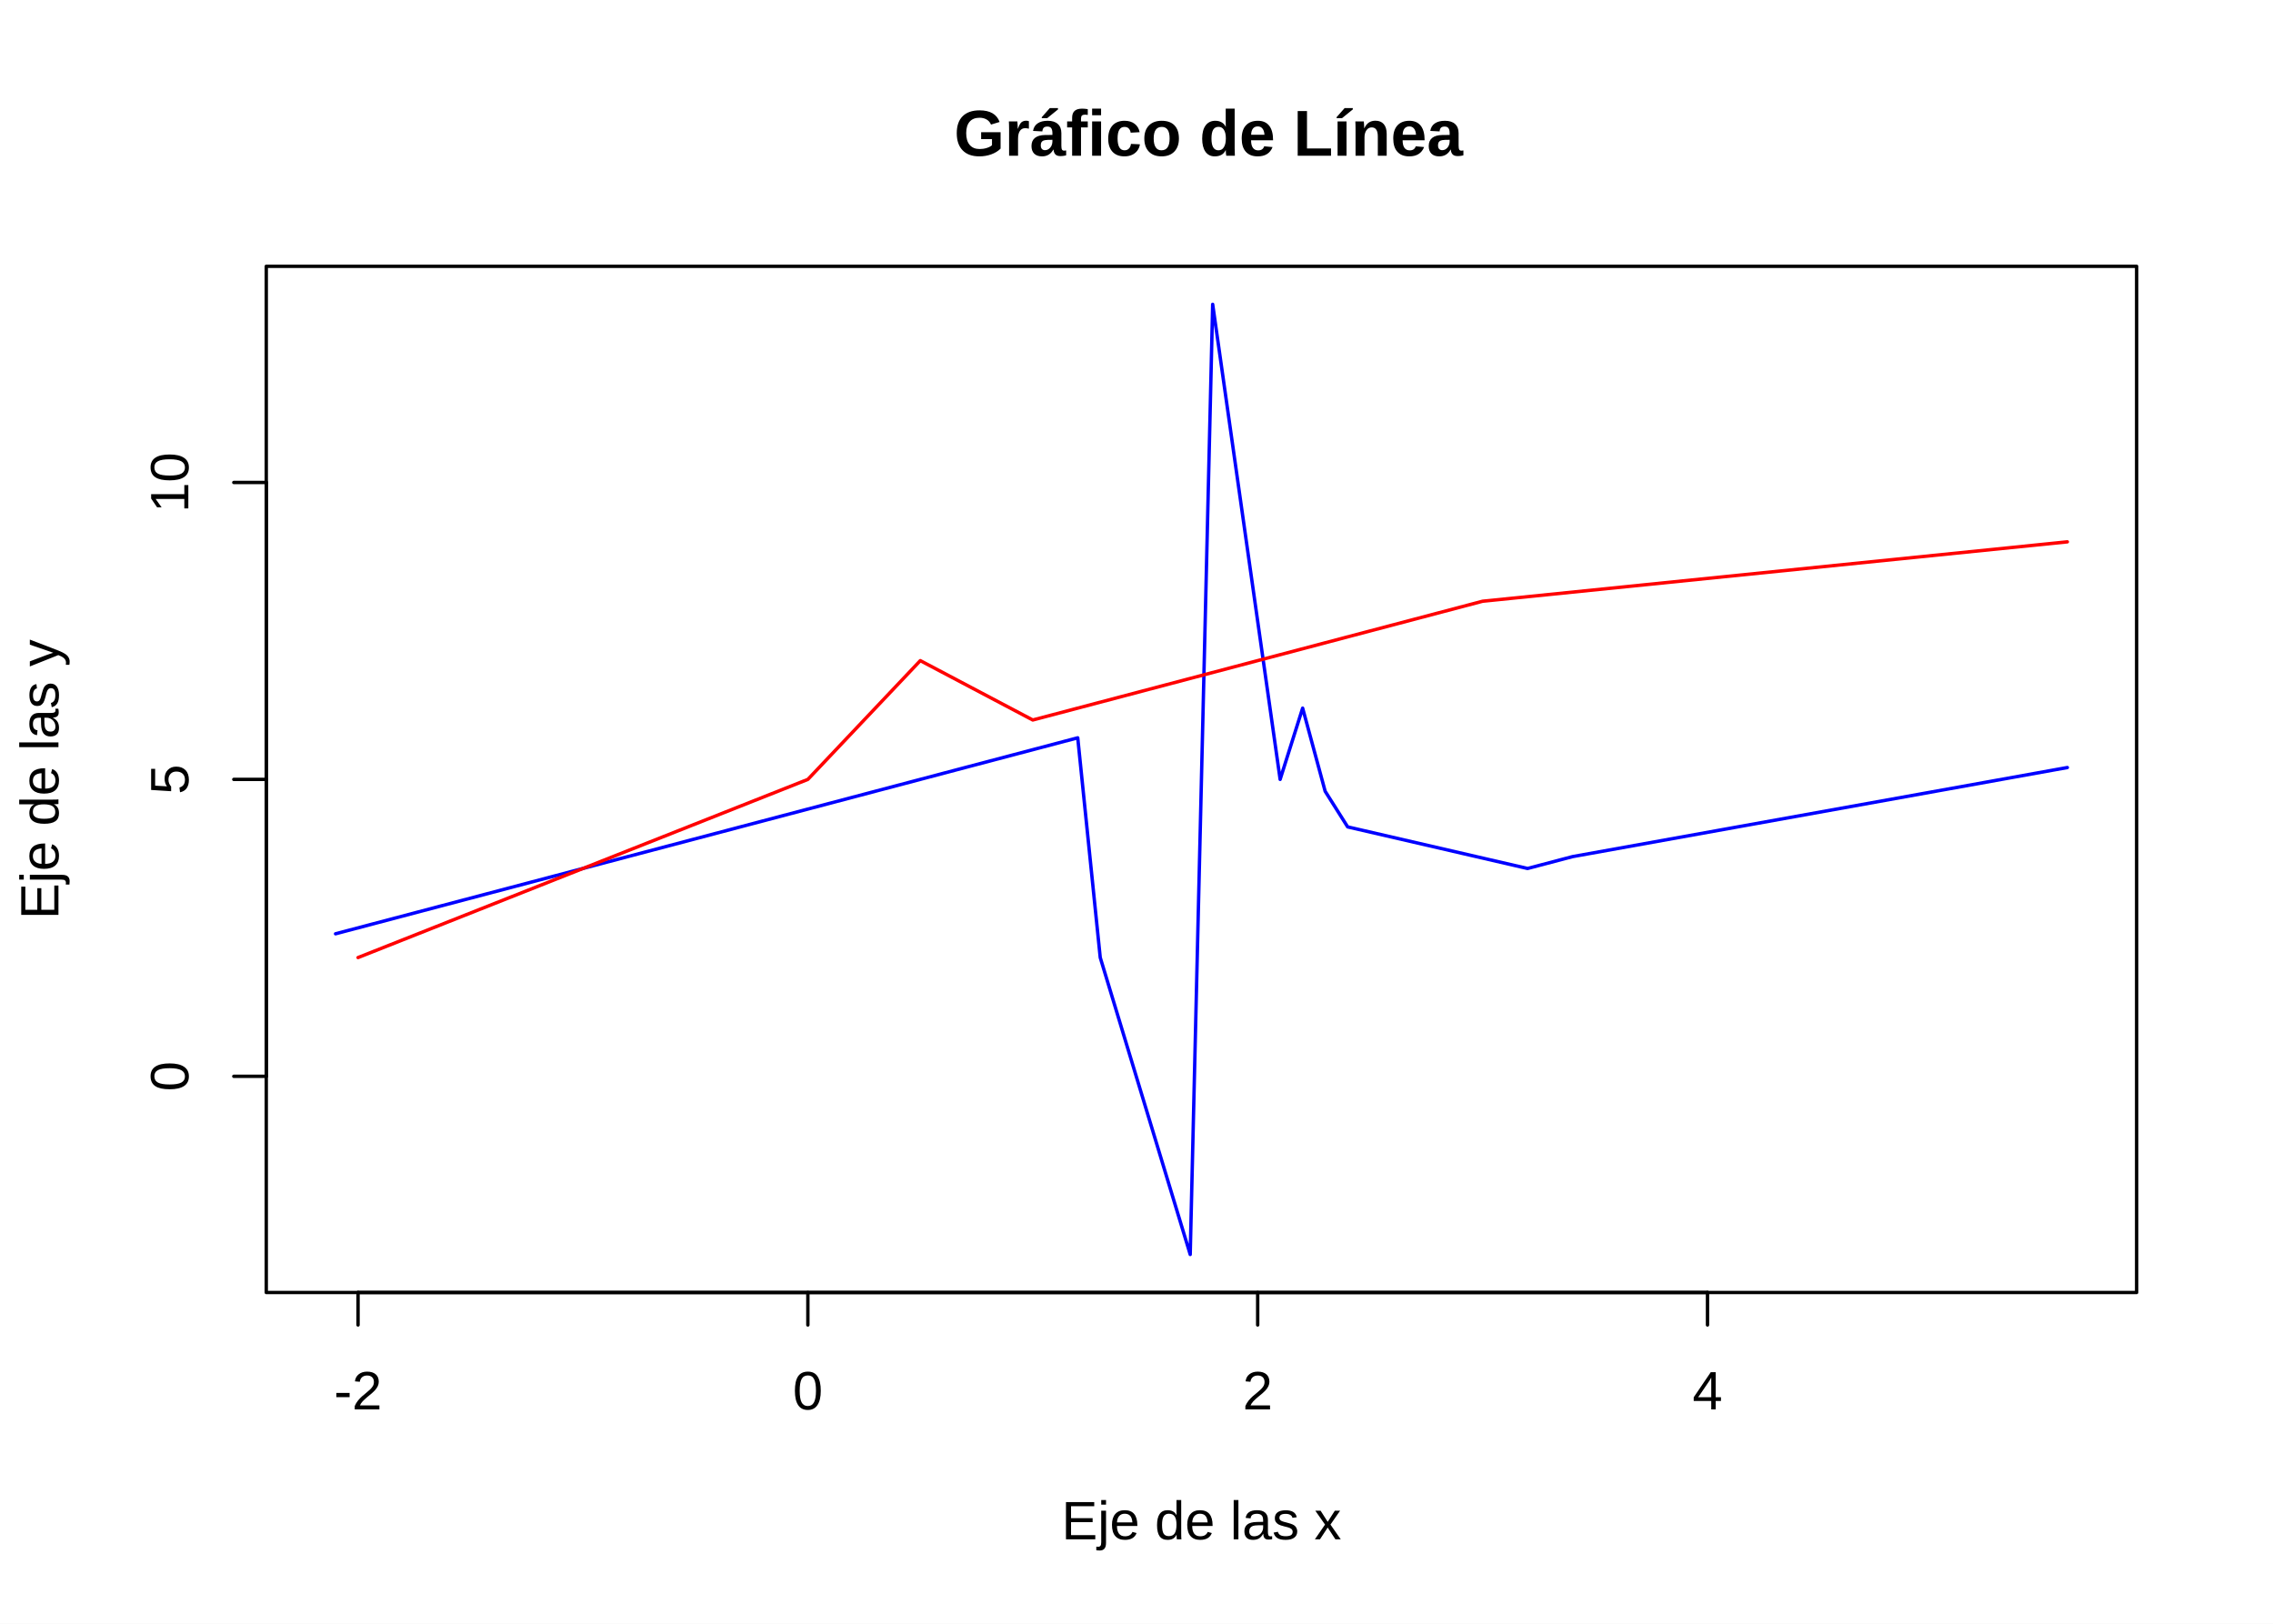
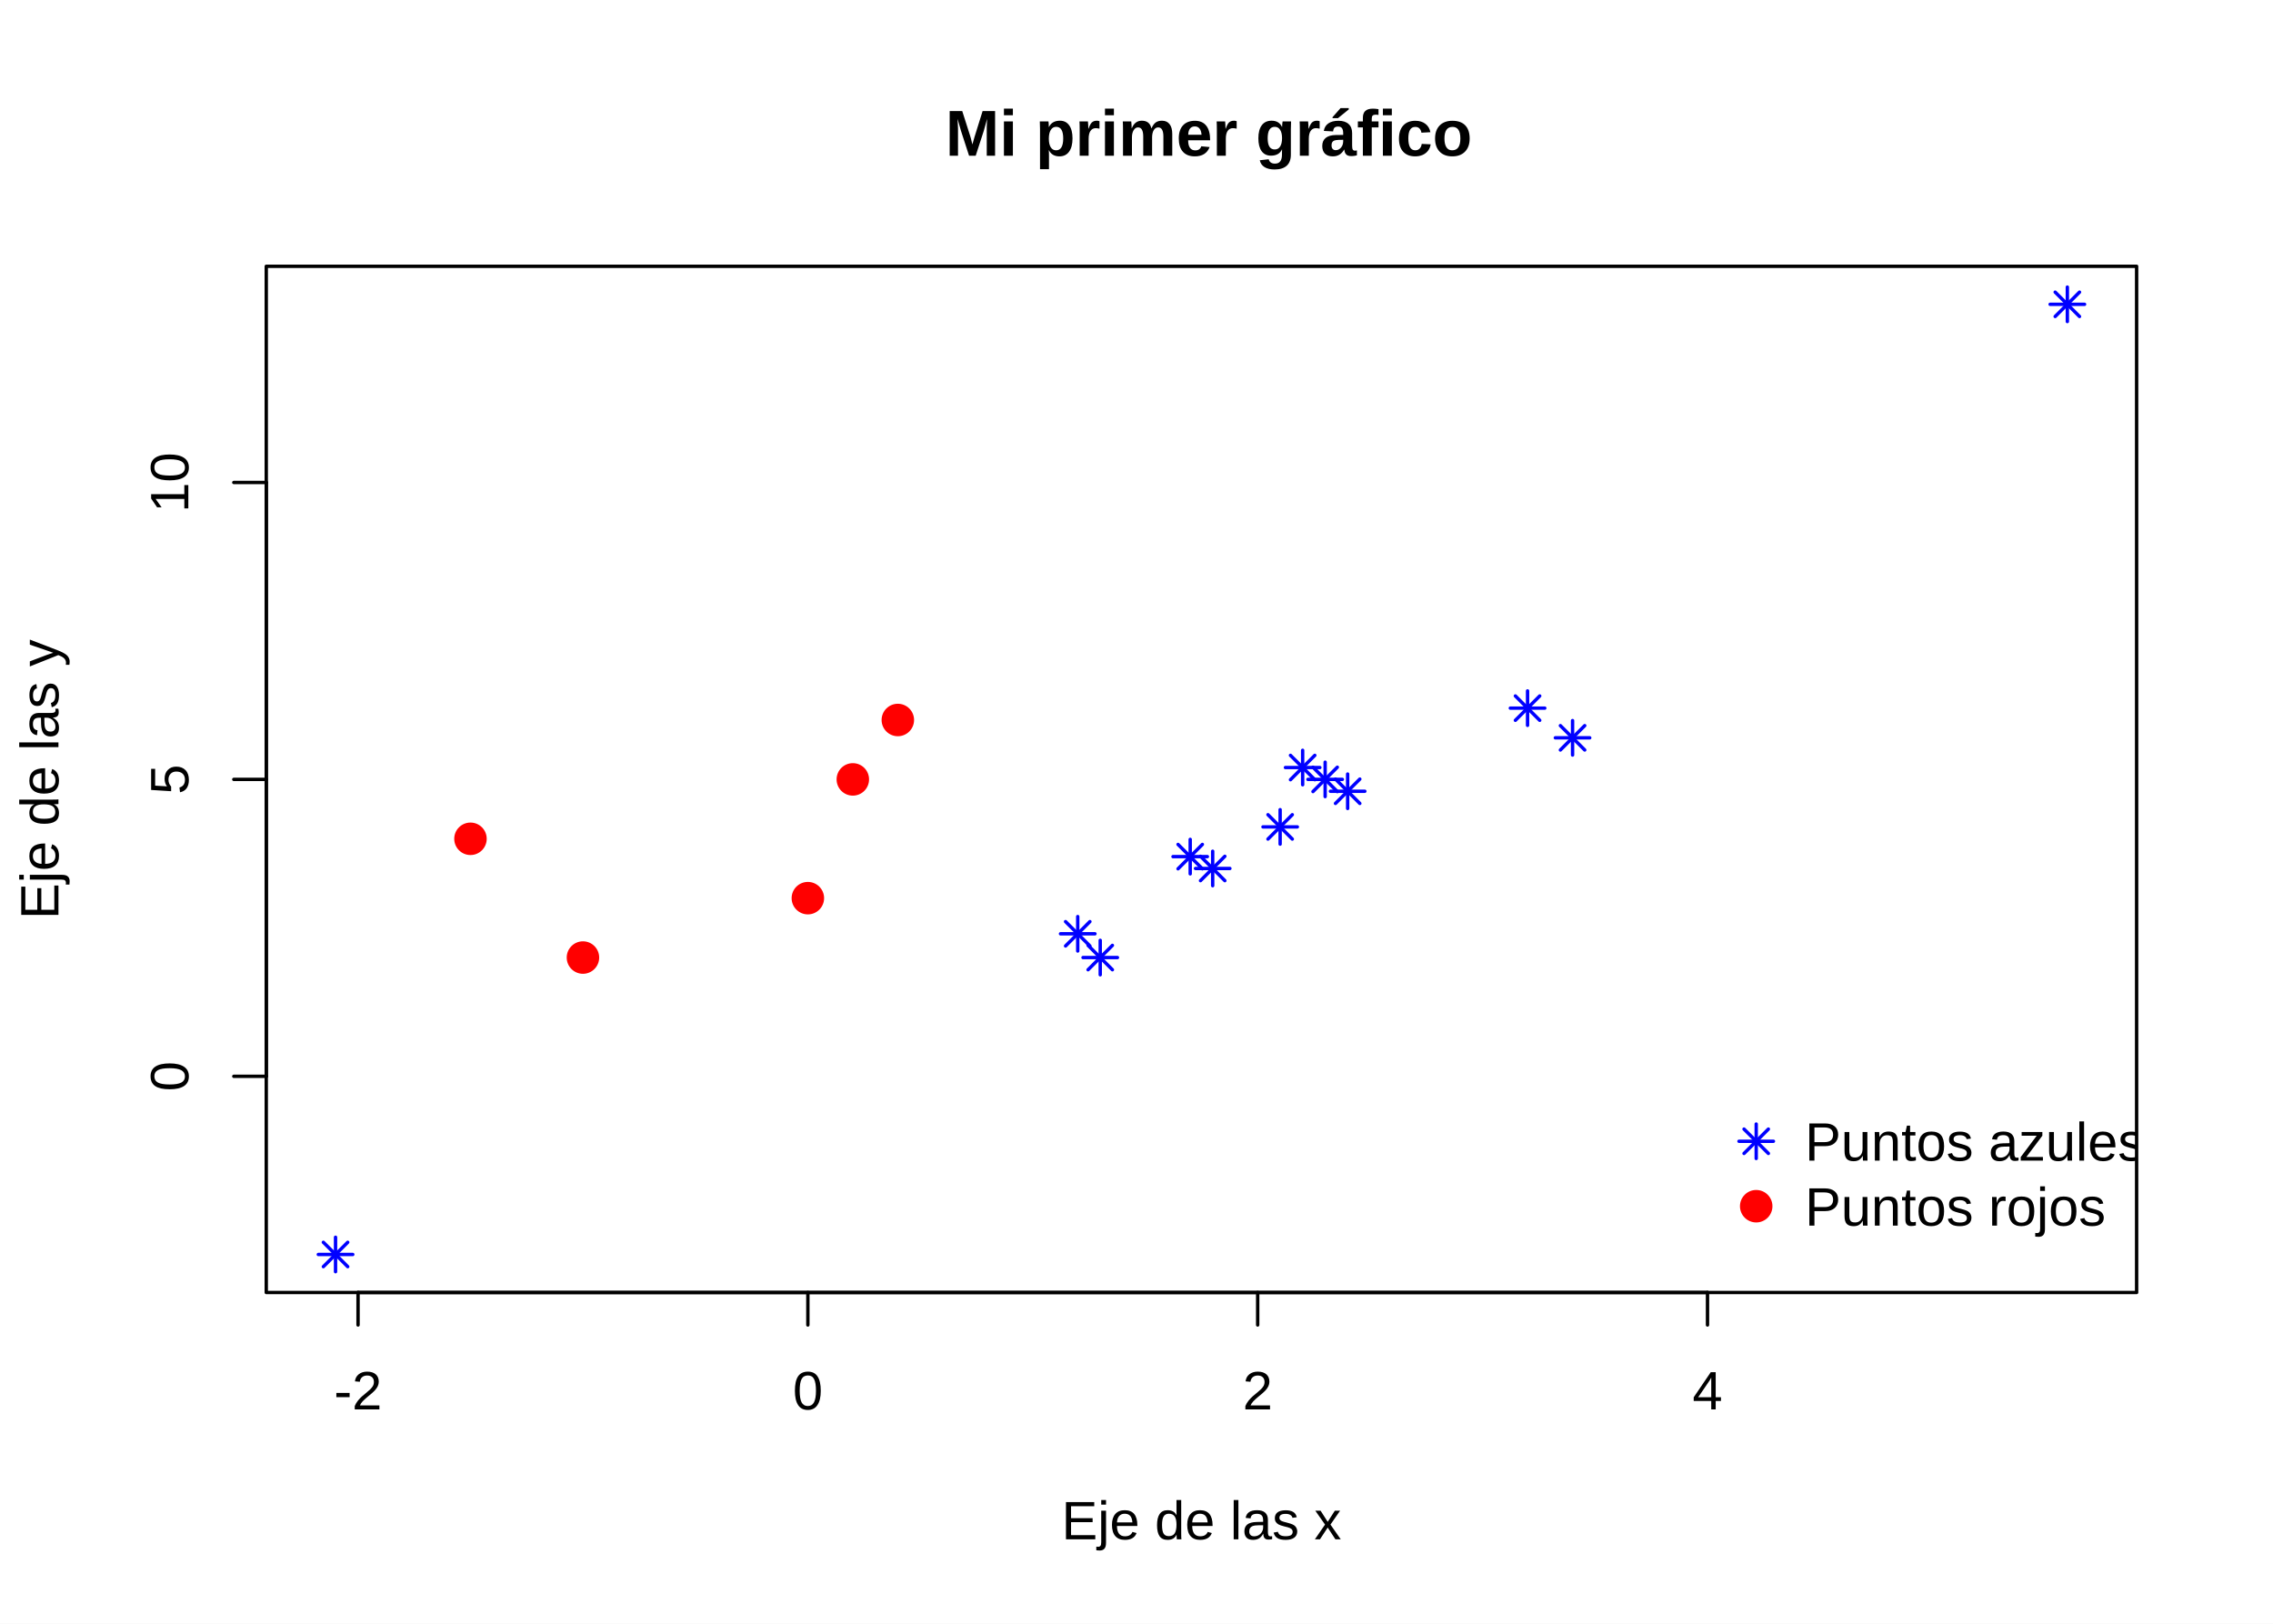
<svg xmlns="http://www.w3.org/2000/svg" viewBox="0 0 504.00 360.00">
  <defs>
    <style type="text/css">
    line, polyline, path, rect, circle {
      fill: none;
      stroke: #000000;
      stroke-linecap: round;
      stroke-linejoin: round;
      stroke-miterlimit: 10.00;
    }
  </style>
  </defs>
  <rect width="100%" height="100%" style="stroke: none; fill: #FFFFFF;" />
  <defs>
    <clipPath id="cpNTkuMDR8NDczLjc2fDI4Ni41Nnw1OS4wNA==">
      <rect x="59.04" y="59.04" width="414.72" height="227.52" />
    </clipPath>
  </defs>
-   <polyline points="74.40,207.03 238.97,163.58 243.96,212.30 263.91,278.13 268.89,67.47 283.85,172.80 288.84,157.00 293.83,175.43 298.82,183.33 338.71,192.55 348.69,189.92 458.40,170.17 " style="stroke-width: 0.75; stroke: #0000FF;" clip-path="url(#cpNTkuMDR8NDczLjc2fDI4Ni41Nnw1OS4wNA==)" />
+   <line x1="236.27" y1="209.73" x2="241.67" y2="204.33" style="stroke-width: 0.75; stroke: #0000FF;" clip-path="url(#cpNTkuMDR8NDczLjc2fDI4Ni41Nnw1OS4wNA==)" />
+   <line x1="236.27" y1="204.33" x2="241.67" y2="209.73" style="stroke-width: 0.75; stroke: #0000FF;" clip-path="url(#cpNTkuMDR8NDczLjc2fDI4Ni41Nnw1OS4wNA==)" />
+   <line x1="235.15" y1="207.03" x2="242.79" y2="207.03" style="stroke-width: 0.75; stroke: #0000FF;" clip-path="url(#cpNTkuMDR8NDczLjc2fDI4Ni41Nnw1OS4wNA==)" />
+   <line x1="238.97" y1="210.85" x2="238.97" y2="203.21" style="stroke-width: 0.75; stroke: #0000FF;" clip-path="url(#cpNTkuMDR8NDczLjc2fDI4Ni41Nnw1OS4wNA==)" />
+   <line x1="345.99" y1="166.28" x2="351.39" y2="160.88" style="stroke-width: 0.75; stroke: #0000FF;" clip-path="url(#cpNTkuMDR8NDczLjc2fDI4Ni41Nnw1OS4wNA==)" />
+   <line x1="345.99" y1="160.88" x2="351.39" y2="166.28" style="stroke-width: 0.75; stroke: #0000FF;" clip-path="url(#cpNTkuMDR8NDczLjc2fDI4Ni41Nnw1OS4wNA==)" />
+   <line x1="344.87" y1="163.58" x2="352.50" y2="163.58" style="stroke-width: 0.75; stroke: #0000FF;" clip-path="url(#cpNTkuMDR8NDczLjc2fDI4Ni41Nnw1OS4wNA==)" />
+   <line x1="348.69" y1="167.40" x2="348.69" y2="159.76" style="stroke-width: 0.75; stroke: #0000FF;" clip-path="url(#cpNTkuMDR8NDczLjc2fDI4Ni41Nnw1OS4wNA==)" />
+   <line x1="241.26" y1="215.00" x2="246.66" y2="209.60" style="stroke-width: 0.75; stroke: #0000FF;" clip-path="url(#cpNTkuMDR8NDczLjc2fDI4Ni41Nnw1OS4wNA==)" />
+   <line x1="241.26" y1="209.60" x2="246.66" y2="215.00" style="stroke-width: 0.75; stroke: #0000FF;" clip-path="url(#cpNTkuMDR8NDczLjc2fDI4Ni41Nnw1OS4wNA==)" />
+   <line x1="240.14" y1="212.30" x2="247.78" y2="212.30" style="stroke-width: 0.75; stroke: #0000FF;" clip-path="url(#cpNTkuMDR8NDczLjc2fDI4Ni41Nnw1OS4wNA==)" />
+   <line x1="243.96" y1="216.12" x2="243.96" y2="208.48" style="stroke-width: 0.75; stroke: #0000FF;" clip-path="url(#cpNTkuMDR8NDczLjc2fDI4Ni41Nnw1OS4wNA==)" />
+   <line x1="71.70" y1="280.83" x2="77.10" y2="275.43" style="stroke-width: 0.75; stroke: #0000FF;" clip-path="url(#cpNTkuMDR8NDczLjc2fDI4Ni41Nnw1OS4wNA==)" />
+   <line x1="71.70" y1="275.43" x2="77.10" y2="280.83" style="stroke-width: 0.75; stroke: #0000FF;" clip-path="url(#cpNTkuMDR8NDczLjc2fDI4Ni41Nnw1OS4wNA==)" />
+   <line x1="70.58" y1="278.13" x2="78.22" y2="278.13" style="stroke-width: 0.75; stroke: #0000FF;" clip-path="url(#cpNTkuMDR8NDczLjc2fDI4Ni41Nnw1OS4wNA==)" />
+   <line x1="74.40" y1="281.95" x2="74.40" y2="274.31" style="stroke-width: 0.75; stroke: #0000FF;" clip-path="url(#cpNTkuMDR8NDczLjc2fDI4Ni41Nnw1OS4wNA==)" />
+   <line x1="455.70" y1="70.17" x2="461.10" y2="64.77" style="stroke-width: 0.75; stroke: #0000FF;" clip-path="url(#cpNTkuMDR8NDczLjc2fDI4Ni41Nnw1OS4wNA==)" />
+   <line x1="455.70" y1="64.77" x2="461.10" y2="70.17" style="stroke-width: 0.75; stroke: #0000FF;" clip-path="url(#cpNTkuMDR8NDczLjc2fDI4Ni41Nnw1OS4wNA==)" />
+   <line x1="454.58" y1="67.47" x2="462.22" y2="67.47" style="stroke-width: 0.75; stroke: #0000FF;" clip-path="url(#cpNTkuMDR8NDczLjc2fDI4Ni41Nnw1OS4wNA==)" />
+   <line x1="458.40" y1="71.29" x2="458.40" y2="63.65" style="stroke-width: 0.75; stroke: #0000FF;" clip-path="url(#cpNTkuMDR8NDczLjc2fDI4Ni41Nnw1OS4wNA==)" />
+   <line x1="291.13" y1="175.50" x2="296.53" y2="170.10" style="stroke-width: 0.75; stroke: #0000FF;" clip-path="url(#cpNTkuMDR8NDczLjc2fDI4Ni41Nnw1OS4wNA==)" />
+   <line x1="291.13" y1="170.10" x2="296.53" y2="175.50" style="stroke-width: 0.75; stroke: #0000FF;" clip-path="url(#cpNTkuMDR8NDczLjc2fDI4Ni41Nnw1OS4wNA==)" />
+   <line x1="290.01" y1="172.80" x2="297.65" y2="172.80" style="stroke-width: 0.75; stroke: #0000FF;" clip-path="url(#cpNTkuMDR8NDczLjc2fDI4Ni41Nnw1OS4wNA==)" />
+   <line x1="293.83" y1="176.62" x2="293.83" y2="168.98" style="stroke-width: 0.75; stroke: #0000FF;" clip-path="url(#cpNTkuMDR8NDczLjc2fDI4Ni41Nnw1OS4wNA==)" />
+   <line x1="336.01" y1="159.70" x2="341.41" y2="154.30" style="stroke-width: 0.75; stroke: #0000FF;" clip-path="url(#cpNTkuMDR8NDczLjc2fDI4Ni41Nnw1OS4wNA==)" />
+   <line x1="336.01" y1="154.30" x2="341.41" y2="159.70" style="stroke-width: 0.75; stroke: #0000FF;" clip-path="url(#cpNTkuMDR8NDczLjc2fDI4Ni41Nnw1OS4wNA==)" />
+   <line x1="334.89" y1="157.00" x2="342.53" y2="157.00" style="stroke-width: 0.75; stroke: #0000FF;" clip-path="url(#cpNTkuMDR8NDczLjc2fDI4Ni41Nnw1OS4wNA==)" />
+   <line x1="338.71" y1="160.82" x2="338.71" y2="153.18" style="stroke-width: 0.75; stroke: #0000FF;" clip-path="url(#cpNTkuMDR8NDczLjc2fDI4Ni41Nnw1OS4wNA==)" />
+   <line x1="296.12" y1="178.13" x2="301.52" y2="172.73" style="stroke-width: 0.75; stroke: #0000FF;" clip-path="url(#cpNTkuMDR8NDczLjc2fDI4Ni41Nnw1OS4wNA==)" />
+   <line x1="296.12" y1="172.73" x2="301.52" y2="178.13" style="stroke-width: 0.75; stroke: #0000FF;" clip-path="url(#cpNTkuMDR8NDczLjc2fDI4Ni41Nnw1OS4wNA==)" />
+   <line x1="295.00" y1="175.43" x2="302.63" y2="175.43" style="stroke-width: 0.75; stroke: #0000FF;" clip-path="url(#cpNTkuMDR8NDczLjc2fDI4Ni41Nnw1OS4wNA==)" />
+   <line x1="298.82" y1="179.25" x2="298.82" y2="171.61" style="stroke-width: 0.75; stroke: #0000FF;" clip-path="url(#cpNTkuMDR8NDczLjc2fDI4Ni41Nnw1OS4wNA==)" />
+   <line x1="281.15" y1="186.03" x2="286.55" y2="180.63" style="stroke-width: 0.75; stroke: #0000FF;" clip-path="url(#cpNTkuMDR8NDczLjc2fDI4Ni41Nnw1OS4wNA==)" />
+   <line x1="281.15" y1="180.63" x2="286.55" y2="186.03" style="stroke-width: 0.75; stroke: #0000FF;" clip-path="url(#cpNTkuMDR8NDczLjc2fDI4Ni41Nnw1OS4wNA==)" />
+   <line x1="280.04" y1="183.33" x2="287.67" y2="183.33" style="stroke-width: 0.75; stroke: #0000FF;" clip-path="url(#cpNTkuMDR8NDczLjc2fDI4Ni41Nnw1OS4wNA==)" />
+   <line x1="283.85" y1="187.15" x2="283.85" y2="179.51" style="stroke-width: 0.75; stroke: #0000FF;" clip-path="url(#cpNTkuMDR8NDczLjc2fDI4Ni41Nnw1OS4wNA==)" />
+   <line x1="266.19" y1="195.25" x2="271.59" y2="189.85" style="stroke-width: 0.75; stroke: #0000FF;" clip-path="url(#cpNTkuMDR8NDczLjc2fDI4Ni41Nnw1OS4wNA==)" />
+   <line x1="266.19" y1="189.85" x2="271.59" y2="195.25" style="stroke-width: 0.75; stroke: #0000FF;" clip-path="url(#cpNTkuMDR8NDczLjc2fDI4Ni41Nnw1OS4wNA==)" />
+   <line x1="265.08" y1="192.55" x2="272.71" y2="192.55" style="stroke-width: 0.75; stroke: #0000FF;" clip-path="url(#cpNTkuMDR8NDczLjc2fDI4Ni41Nnw1OS4wNA==)" />
+   <line x1="268.89" y1="196.37" x2="268.89" y2="188.73" style="stroke-width: 0.75; stroke: #0000FF;" clip-path="url(#cpNTkuMDR8NDczLjc2fDI4Ni41Nnw1OS4wNA==)" />
+   <line x1="261.21" y1="192.62" x2="266.61" y2="187.22" style="stroke-width: 0.75; stroke: #0000FF;" clip-path="url(#cpNTkuMDR8NDczLjc2fDI4Ni41Nnw1OS4wNA==)" />
+   <line x1="261.21" y1="187.22" x2="266.61" y2="192.62" style="stroke-width: 0.75; stroke: #0000FF;" clip-path="url(#cpNTkuMDR8NDczLjc2fDI4Ni41Nnw1OS4wNA==)" />
+   <line x1="260.09" y1="189.92" x2="267.72" y2="189.92" style="stroke-width: 0.75; stroke: #0000FF;" clip-path="url(#cpNTkuMDR8NDczLjc2fDI4Ni41Nnw1OS4wNA==)" />
+   <line x1="263.91" y1="193.74" x2="263.91" y2="186.10" style="stroke-width: 0.75; stroke: #0000FF;" clip-path="url(#cpNTkuMDR8NDczLjc2fDI4Ni41Nnw1OS4wNA==)" />
+   <line x1="286.14" y1="172.87" x2="291.54" y2="167.47" style="stroke-width: 0.75; stroke: #0000FF;" clip-path="url(#cpNTkuMDR8NDczLjc2fDI4Ni41Nnw1OS4wNA==)" />
+   <line x1="286.14" y1="167.47" x2="291.54" y2="172.87" style="stroke-width: 0.75; stroke: #0000FF;" clip-path="url(#cpNTkuMDR8NDczLjc2fDI4Ni41Nnw1OS4wNA==)" />
+   <line x1="285.02" y1="170.17" x2="292.66" y2="170.17" style="stroke-width: 0.75; stroke: #0000FF;" clip-path="url(#cpNTkuMDR8NDczLjc2fDI4Ni41Nnw1OS4wNA==)" />
+   <line x1="288.84" y1="173.99" x2="288.84" y2="166.35" style="stroke-width: 0.75; stroke: #0000FF;" clip-path="url(#cpNTkuMDR8NDczLjc2fDI4Ni41Nnw1OS4wNA==)" />
  <defs>
    <clipPath id="cpMHw1MDR8MzYwfDA=">
      <rect x="0.00" y="0.00" width="504.00" height="360.00" />
    </clipPath>
  </defs>
  <line x1="79.39" y1="286.56" x2="378.61" y2="286.56" style="stroke-width: 0.75;" clip-path="url(#cpMHw1MDR8MzYwfDA=)" />
  <line x1="79.39" y1="286.56" x2="79.39" y2="293.76" style="stroke-width: 0.75;" clip-path="url(#cpMHw1MDR8MzYwfDA=)" />
  <line x1="179.13" y1="286.56" x2="179.13" y2="293.76" style="stroke-width: 0.75;" clip-path="url(#cpMHw1MDR8MzYwfDA=)" />
  <line x1="278.87" y1="286.56" x2="278.87" y2="293.76" style="stroke-width: 0.75;" clip-path="url(#cpMHw1MDR8MzYwfDA=)" />
  <line x1="378.61" y1="286.56" x2="378.61" y2="293.76" style="stroke-width: 0.75;" clip-path="url(#cpMHw1MDR8MzYwfDA=)" />
  <g clip-path="url(#cpMHw1MDR8MzYwfDA=)">
    <text x="74.05" y="312.48" style="font-size: 12.00px; font-family: Arial;" textLength="10.67px" lengthAdjust="spacingAndGlyphs">-2</text>
  </g>
  <g clip-path="url(#cpMHw1MDR8MzYwfDA=)">
    <text x="175.79" y="312.48" style="font-size: 12.00px; font-family: Arial;" textLength="6.67px" lengthAdjust="spacingAndGlyphs">0</text>
  </g>
  <g clip-path="url(#cpMHw1MDR8MzYwfDA=)">
    <text x="275.53" y="312.48" style="font-size: 12.00px; font-family: Arial;" textLength="6.67px" lengthAdjust="spacingAndGlyphs">2</text>
  </g>
  <g clip-path="url(#cpMHw1MDR8MzYwfDA=)">
    <text x="375.27" y="312.48" style="font-size: 12.00px; font-family: Arial;" textLength="6.67px" lengthAdjust="spacingAndGlyphs">4</text>
  </g>
  <line x1="59.04" y1="238.63" x2="59.04" y2="106.97" style="stroke-width: 0.75;" clip-path="url(#cpMHw1MDR8MzYwfDA=)" />
  <line x1="59.04" y1="238.63" x2="51.84" y2="238.63" style="stroke-width: 0.75;" clip-path="url(#cpMHw1MDR8MzYwfDA=)" />
  <line x1="59.04" y1="172.80" x2="51.84" y2="172.80" style="stroke-width: 0.75;" clip-path="url(#cpMHw1MDR8MzYwfDA=)" />
  <line x1="59.04" y1="106.97" x2="51.84" y2="106.97" style="stroke-width: 0.75;" clip-path="url(#cpMHw1MDR8MzYwfDA=)" />
  <g clip-path="url(#cpMHw1MDR8MzYwfDA=)">
    <text transform="translate(41.76,241.97) rotate(-90)" style="font-size: 12.00px; font-family: Arial;" textLength="6.67px" lengthAdjust="spacingAndGlyphs">0</text>
  </g>
  <g clip-path="url(#cpMHw1MDR8MzYwfDA=)">
    <text transform="translate(41.76,176.14) rotate(-90)" style="font-size: 12.00px; font-family: Arial;" textLength="6.67px" lengthAdjust="spacingAndGlyphs">5</text>
  </g>
  <g clip-path="url(#cpMHw1MDR8MzYwfDA=)">
    <text transform="translate(41.76,113.64) rotate(-90)" style="font-size: 12.00px; font-family: Arial;" textLength="13.35px" lengthAdjust="spacingAndGlyphs">10</text>
  </g>
  <polyline points="59.04,286.56 473.76,286.56 473.76,59.04 59.04,59.04 59.04,286.56 " style="stroke-width: 0.75;" clip-path="url(#cpMHw1MDR8MzYwfDA=)" />
  <g clip-path="url(#cpMHw1MDR8MzYwfDA=)">
-     <text x="211.55" y="34.53" style="font-size: 14.40px; font-weight: bold; font-family: Arial;" textLength="109.70px" lengthAdjust="spacingAndGlyphs">Gráfico de Línea</text>
+     <text x="209.61" y="34.53" style="font-size: 14.40px; font-weight: bold; font-family: Arial;" textLength="113.58px" lengthAdjust="spacingAndGlyphs">Mi primer gráfico</text>
  </g>
  <g clip-path="url(#cpMHw1MDR8MzYwfDA=)">
    <text x="235.38" y="341.28" style="font-size: 12.00px; font-family: Arial;" textLength="62.03px" lengthAdjust="spacingAndGlyphs">Eje de las x</text>
  </g>
  <g clip-path="url(#cpMHw1MDR8MzYwfDA=)">
    <text transform="translate(12.96,203.82) rotate(-90)" style="font-size: 12.00px; font-family: Arial;" textLength="62.03px" lengthAdjust="spacingAndGlyphs">Eje de las y</text>
  </g>
  <defs>
    <clipPath id="cpNTkuMDR8NDczLjc2fDI4Ni41Nnw1OS4wNA==">
      <rect x="59.04" y="59.04" width="414.72" height="227.52" />
    </clipPath>
  </defs>
-   <polyline points="79.39,212.30 179.13,172.80 204.06,146.47 229.00,159.63 328.74,133.30 458.40,120.13 " style="stroke-width: 0.75; stroke: #FF0000;" clip-path="url(#cpNTkuMDR8NDczLjc2fDI4Ni41Nnw1OS4wNA==)" />
+   <circle cx="129.26" cy="212.30" r="2.70pt" style="stroke-width: 0.75; stroke: none; fill: #FF0000;" clip-path="url(#cpNTkuMDR8NDczLjc2fDI4Ni41Nnw1OS4wNA==)" />
+   <circle cx="179.13" cy="199.13" r="2.70pt" style="stroke-width: 0.75; stroke: none; fill: #FF0000;" clip-path="url(#cpNTkuMDR8NDczLjc2fDI4Ni41Nnw1OS4wNA==)" />
+   <circle cx="104.32" cy="185.97" r="2.70pt" style="stroke-width: 0.75; stroke: none; fill: #FF0000;" clip-path="url(#cpNTkuMDR8NDczLjc2fDI4Ni41Nnw1OS4wNA==)" />
+   <circle cx="189.10" cy="172.80" r="2.70pt" style="stroke-width: 0.75; stroke: none; fill: #FF0000;" clip-path="url(#cpNTkuMDR8NDczLjc2fDI4Ni41Nnw1OS4wNA==)" />
+   <circle cx="199.08" cy="159.63" r="2.70pt" style="stroke-width: 0.75; stroke: none; fill: #FF0000;" clip-path="url(#cpNTkuMDR8NDczLjc2fDI4Ni41Nnw1OS4wNA==)" />
+   <line x1="386.71" y1="255.73" x2="392.11" y2="250.33" style="stroke-width: 0.75; stroke: #0000FF;" clip-path="url(#cpNTkuMDR8NDczLjc2fDI4Ni41Nnw1OS4wNA==)" />
+   <line x1="386.71" y1="250.33" x2="392.11" y2="255.73" style="stroke-width: 0.75; stroke: #0000FF;" clip-path="url(#cpNTkuMDR8NDczLjc2fDI4Ni41Nnw1OS4wNA==)" />
+   <line x1="385.59" y1="253.03" x2="393.23" y2="253.03" style="stroke-width: 0.75; stroke: #0000FF;" clip-path="url(#cpNTkuMDR8NDczLjc2fDI4Ni41Nnw1OS4wNA==)" />
+   <line x1="389.41" y1="256.85" x2="389.41" y2="249.21" style="stroke-width: 0.75; stroke: #0000FF;" clip-path="url(#cpNTkuMDR8NDczLjc2fDI4Ni41Nnw1OS4wNA==)" />
+   <circle cx="389.41" cy="267.43" r="2.70pt" style="stroke-width: 0.75; stroke: none; fill: #FF0000;" clip-path="url(#cpNTkuMDR8NDczLjc2fDI4Ni41Nnw1OS4wNA==)" />
+   <g clip-path="url(#cpNTkuMDR8NDczLjc2fDI4Ni41Nnw1OS4wNA==)">
+     <text x="400.21" y="257.33" style="font-size: 12.00px; font-family: Arial;" textLength="75.38px" lengthAdjust="spacingAndGlyphs">Puntos azules</text>
+   </g>
+   <g clip-path="url(#cpNTkuMDR8NDczLjc2fDI4Ni41Nnw1OS4wNA==)">
+     <text x="400.21" y="271.73" style="font-size: 12.00px; font-family: Arial;" textLength="66.70px" lengthAdjust="spacingAndGlyphs">Puntos rojos</text>
+   </g>
</svg>
